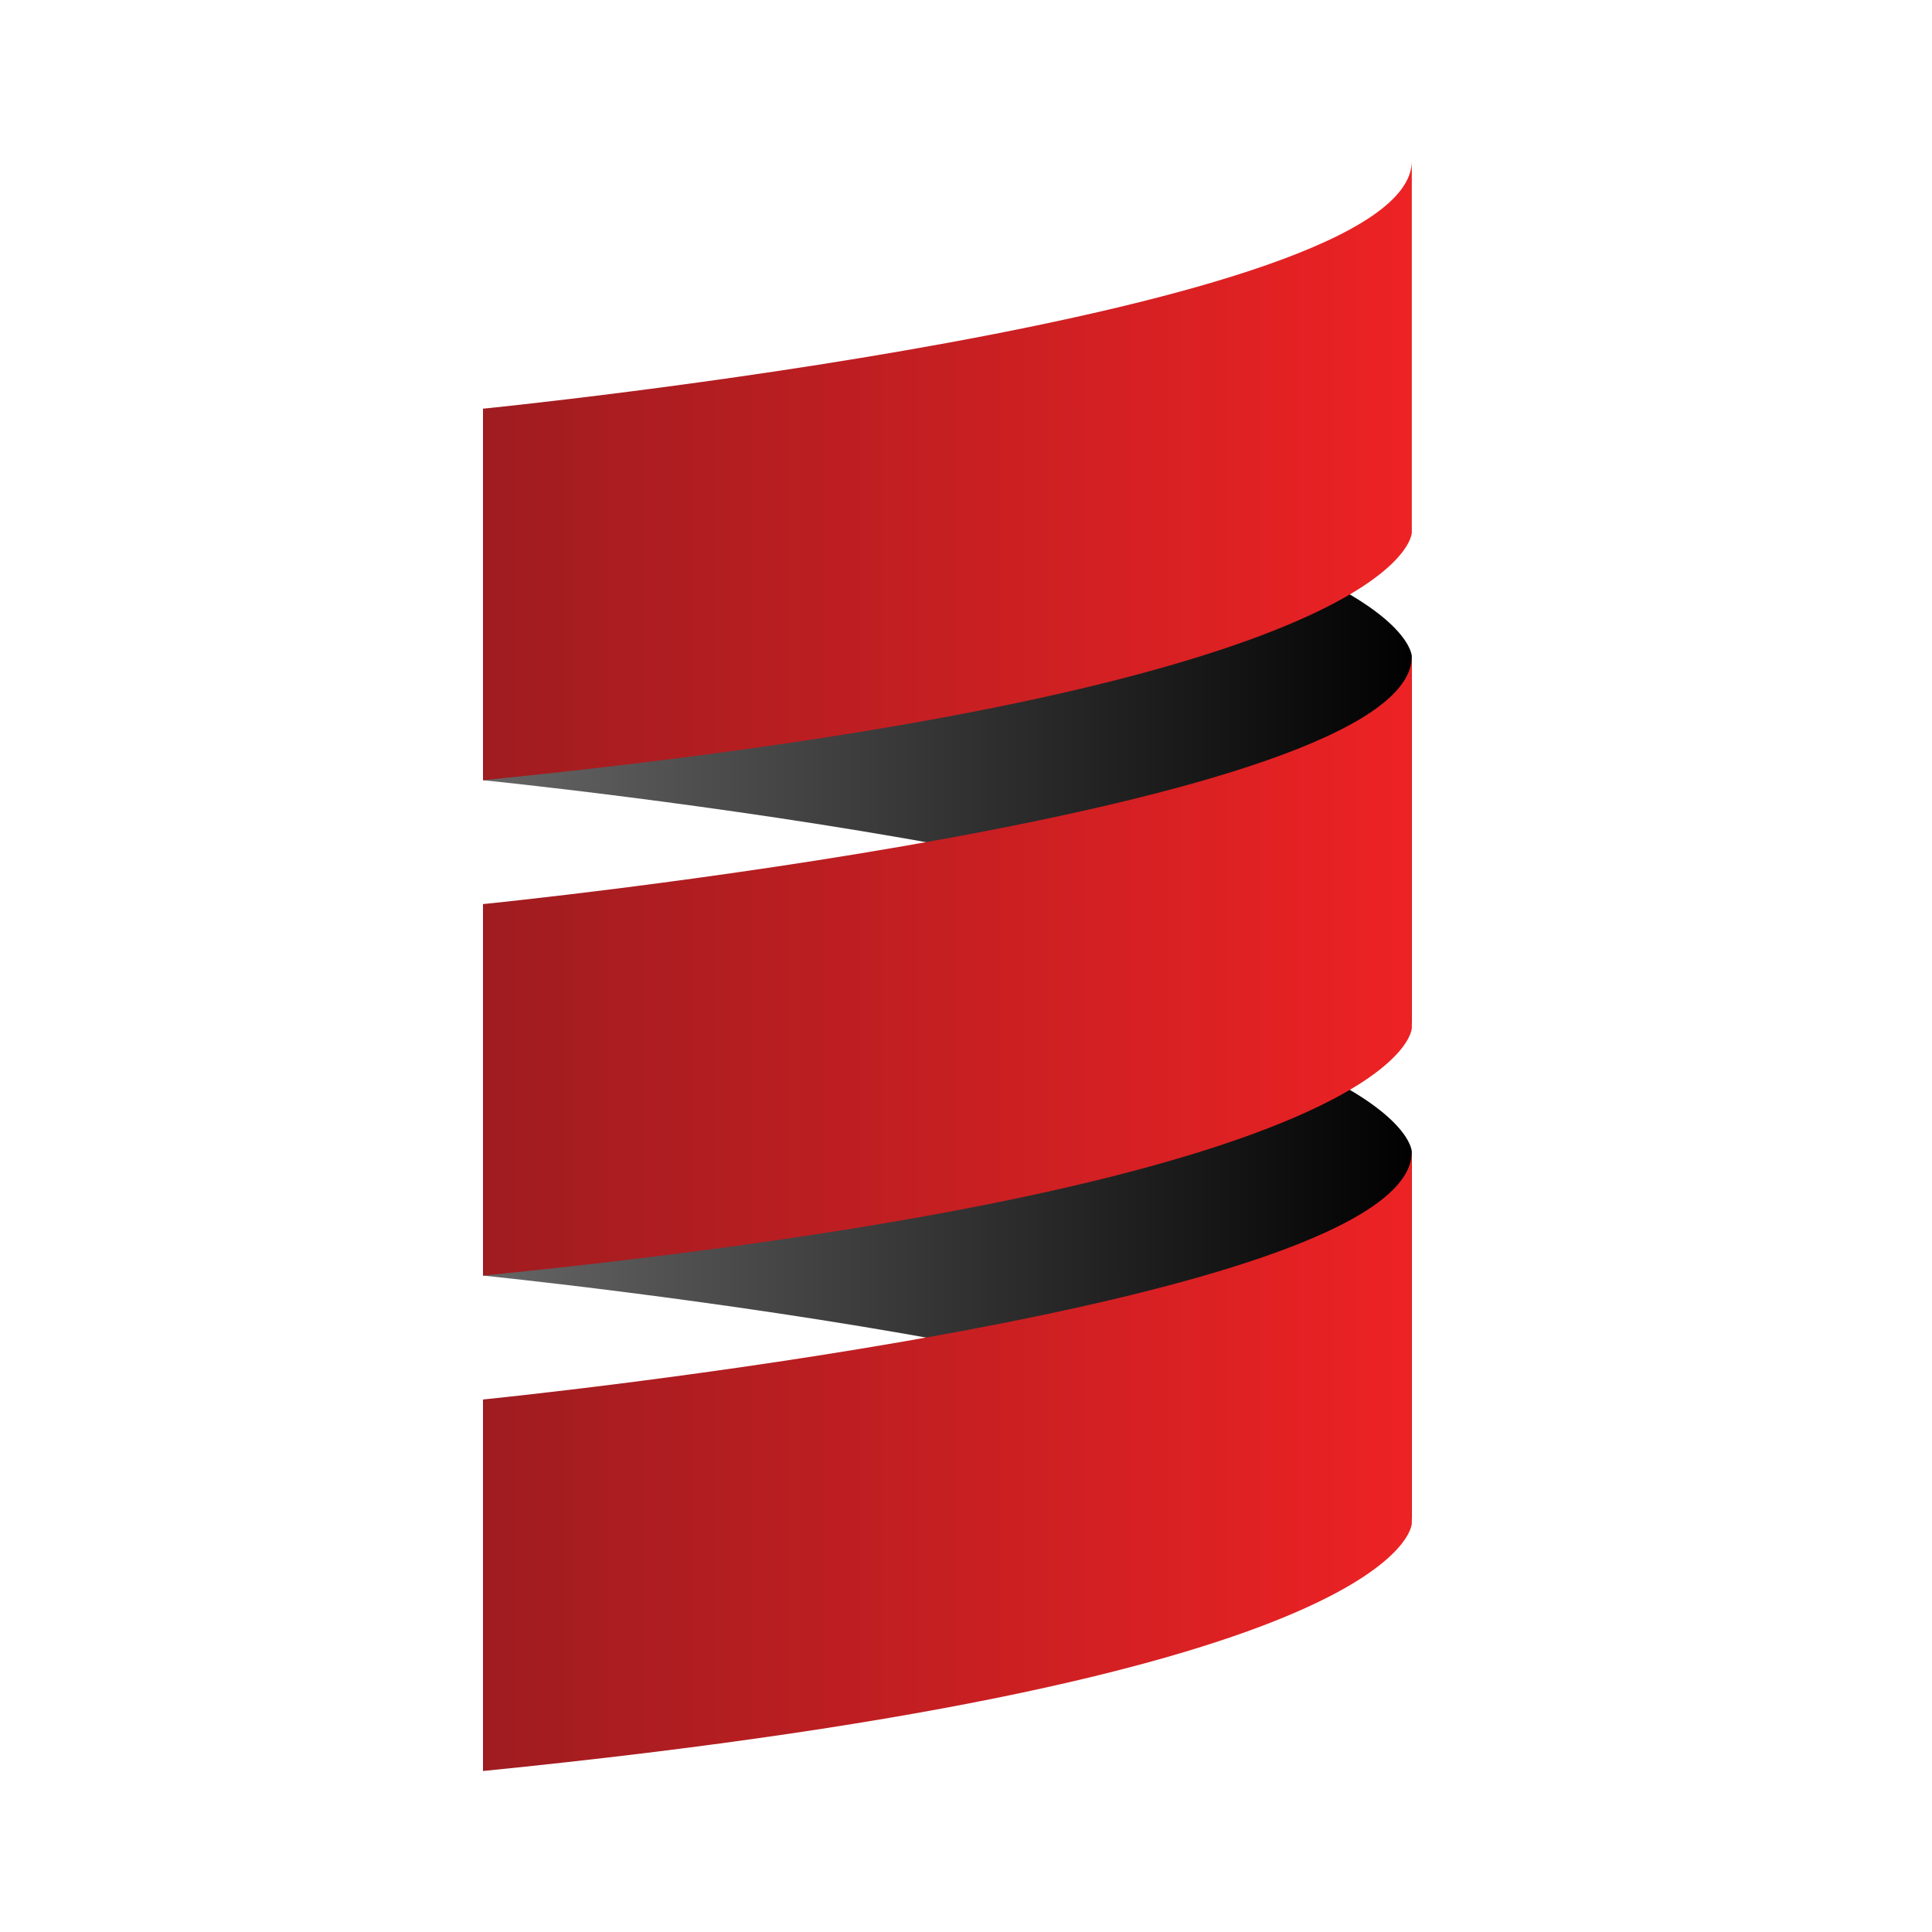
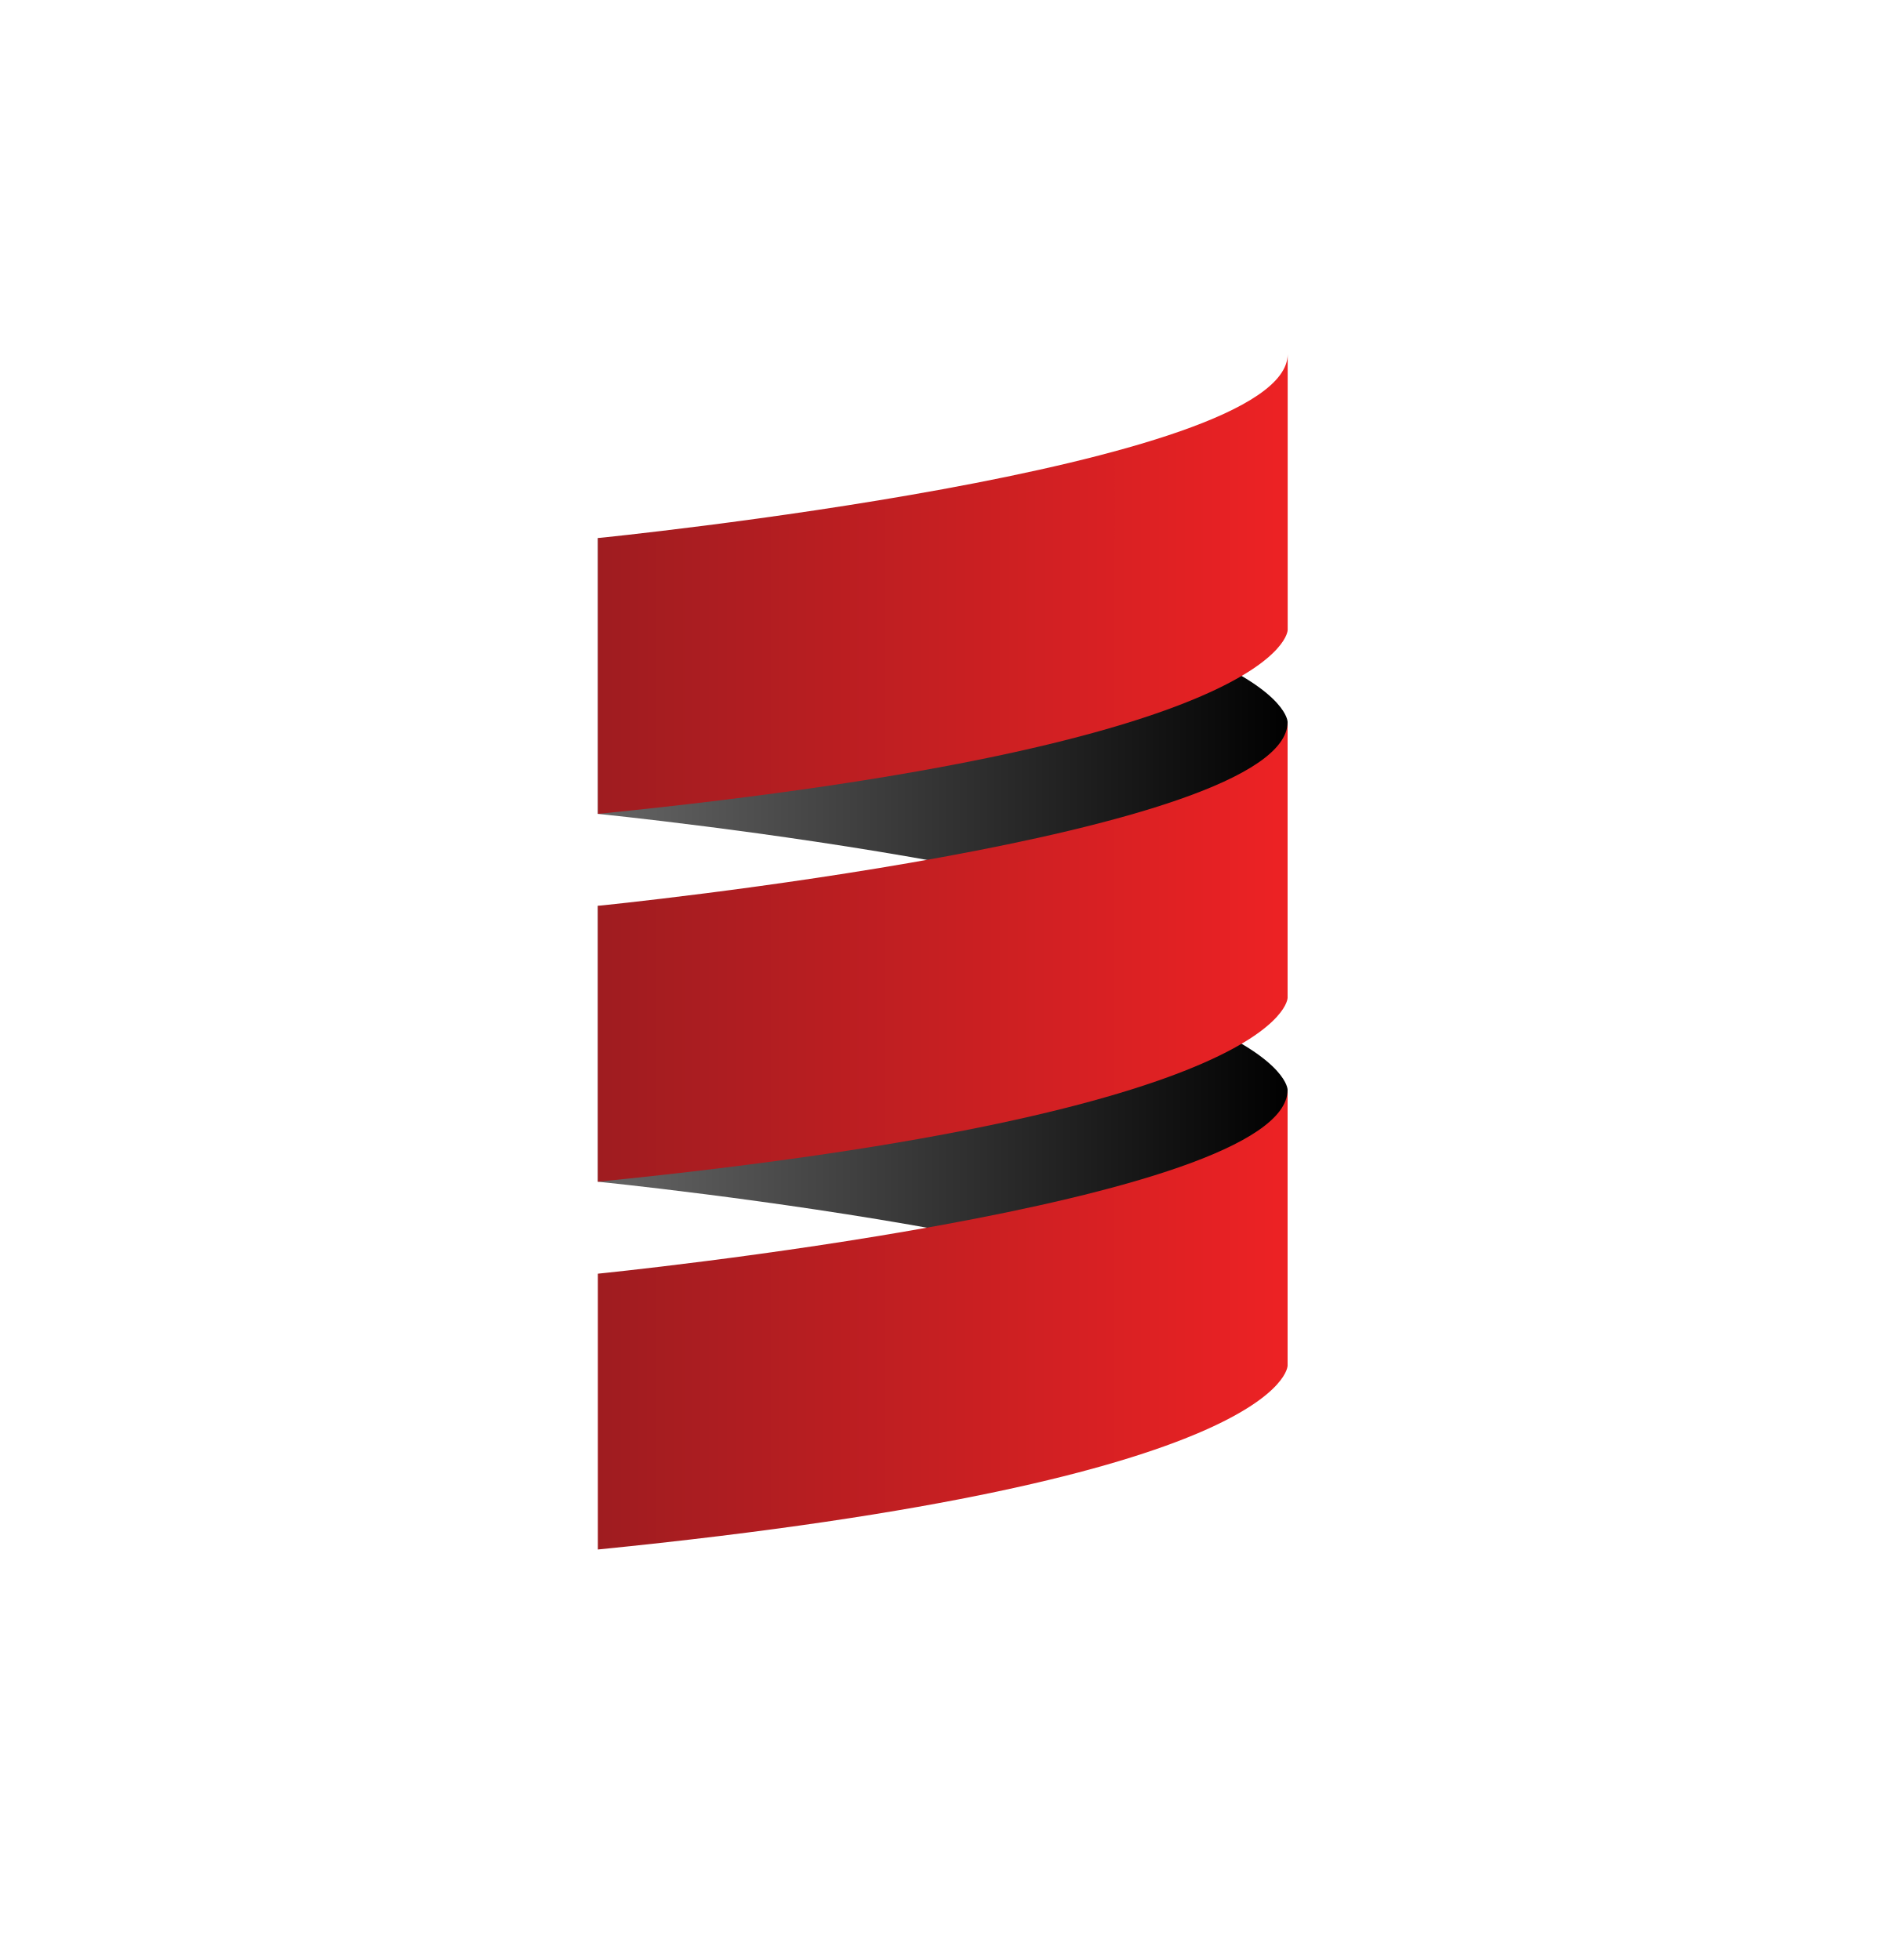
- <svg xmlns="http://www.w3.org/2000/svg" width="24" height="24" viewBox="0 0 24 24" fill="none">
-   <path d="M6 9.692C6 9.692 17.538 10.846 17.538 12.769V8.154C17.538 8.154 17.538 6.231 6 5.077V9.692Z" fill="url(#scala_paint0_linear)" />
-   <path d="M6 15.846C6 15.846 17.538 17 17.538 18.923V14.308C17.538 14.308 17.538 12.385 6 11.231V15.846Z" fill="url(#scala_paint1_linear)" />
-   <path d="M17.538 2V6.615C17.538 6.615 17.538 8.538 6 9.692V5.077C6 5.077 17.538 3.923 17.538 2Z" fill="url(#scala_paint2_linear)" />
-   <path d="M6 11.231C6 11.231 17.538 10.077 17.538 8.154V12.769C17.538 12.769 17.538 14.692 6 15.846V11.231Z" fill="url(#scala_paint3_linear)" />
-   <path d="M6 22V17.385C6 17.385 17.538 16.231 17.538 14.308V18.923C17.538 18.923 17.538 20.846 6 22" fill="url(#scala_paint4_linear)" />
+ <svg xmlns="http://www.w3.org/2000/svg" width="24" height="25" viewBox="0 0 24 25" fill="none">
+   <path d="M7.624 10.381C7.624 10.381 16.42 11.261 16.42 12.727V9.208C16.42 9.208 16.42 7.742 7.624 6.863V10.381Z" fill="url(#paint0_linear_1960:5378)" />
+   <path d="M7.624 15.073C7.624 15.073 16.42 15.952 16.42 17.418V13.9C16.42 13.9 16.42 12.434 7.624 11.554V15.073Z" fill="url(#paint1_linear_1960:5378)" />
+   <path d="M16.421 4.517V8.035C16.421 8.035 16.421 9.501 7.625 10.381V6.863C7.625 6.863 16.421 5.983 16.421 4.517Z" fill="url(#paint2_linear_1960:5378)" />
+   <path d="M7.624 11.554C7.624 11.554 16.42 10.675 16.42 9.209V12.727C16.42 12.727 16.42 14.193 7.624 15.073V11.554Z" fill="url(#paint3_linear_1960:5378)" />
+   <path d="M7.624 19.764V16.246C7.624 16.246 16.42 15.366 16.42 13.9V17.419C16.42 17.419 16.42 18.885 7.624 19.764Z" fill="url(#paint4_linear_1960:5378)" />
  <defs>
-     <linearGradient id="scala_paint0_linear" x1="6.02" y1="8.896" x2="17.517" y2="8.896" gradientUnits="userSpaceOnUse">
+     <linearGradient id="paint0_linear_1960:5378" x1="7.639" y1="9.774" x2="16.404" y2="9.774" gradientUnits="userSpaceOnUse">
      <stop stop-color="#656565" />
      <stop offset="1" stop-color="#010101" />
    </linearGradient>
-     <linearGradient id="scala_paint1_linear" x1="6.02" y1="15.063" x2="17.517" y2="15.063" gradientUnits="userSpaceOnUse">
+     <linearGradient id="paint1_linear_1960:5378" x1="7.639" y1="14.476" x2="16.404" y2="14.476" gradientUnits="userSpaceOnUse">
      <stop stop-color="#656565" />
      <stop offset="1" stop-color="#010101" />
    </linearGradient>
-     <linearGradient id="scala_paint2_linear" x1="6.02" y1="5.85" x2="17.517" y2="5.85" gradientUnits="userSpaceOnUse">
+     <linearGradient id="paint2_linear_1960:5378" x1="7.64" y1="7.452" x2="16.405" y2="7.452" gradientUnits="userSpaceOnUse">
      <stop stop-color="#9F1C20" />
      <stop offset="1" stop-color="#ED2224" />
    </linearGradient>
-     <linearGradient id="scala_paint3_linear" x1="6.02" y1="12.02" x2="17.517" y2="12.02" gradientUnits="userSpaceOnUse">
+     <linearGradient id="paint3_linear_1960:5378" x1="7.639" y1="12.156" x2="16.404" y2="12.156" gradientUnits="userSpaceOnUse">
      <stop stop-color="#9F1C20" />
      <stop offset="1" stop-color="#ED2224" />
    </linearGradient>
-     <linearGradient id="scala_paint4_linear" x1="6.02" y1="18.188" x2="17.517" y2="18.188" gradientUnits="userSpaceOnUse">
+     <linearGradient id="paint4_linear_1960:5378" x1="7.639" y1="16.858" x2="16.404" y2="16.858" gradientUnits="userSpaceOnUse">
      <stop stop-color="#9F1C20" />
      <stop offset="1" stop-color="#ED2224" />
    </linearGradient>
  </defs>
</svg>
